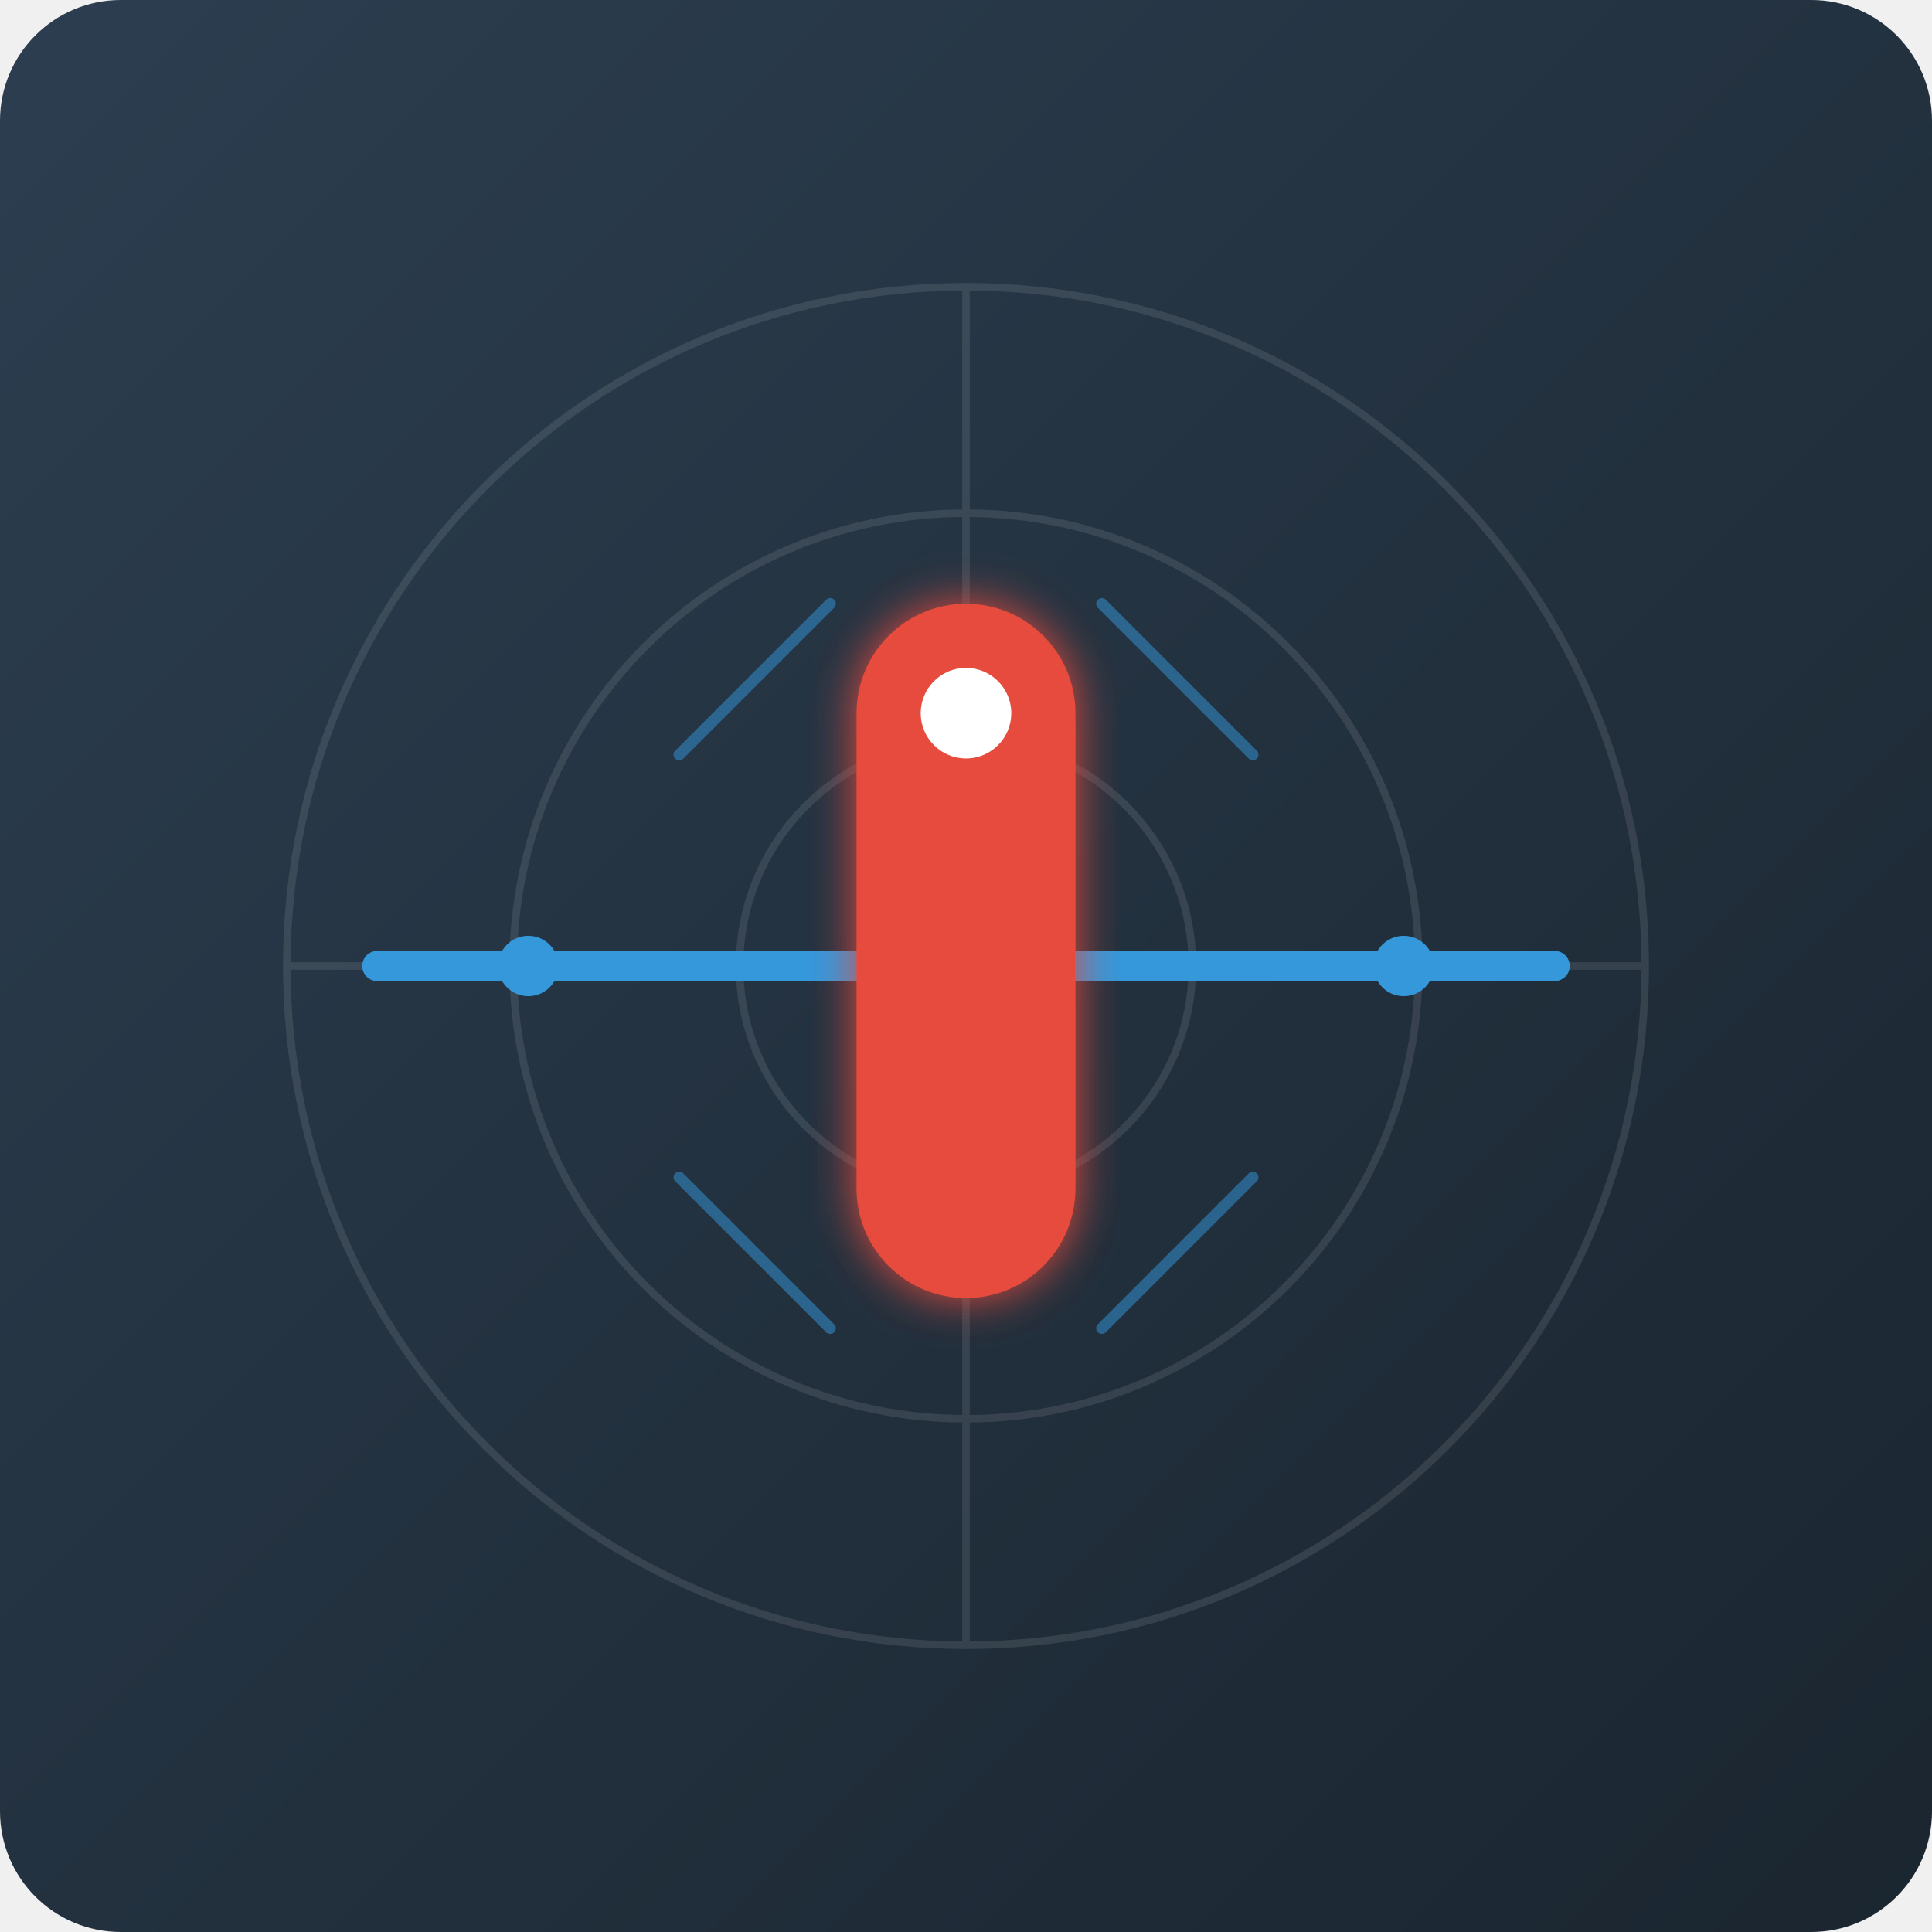
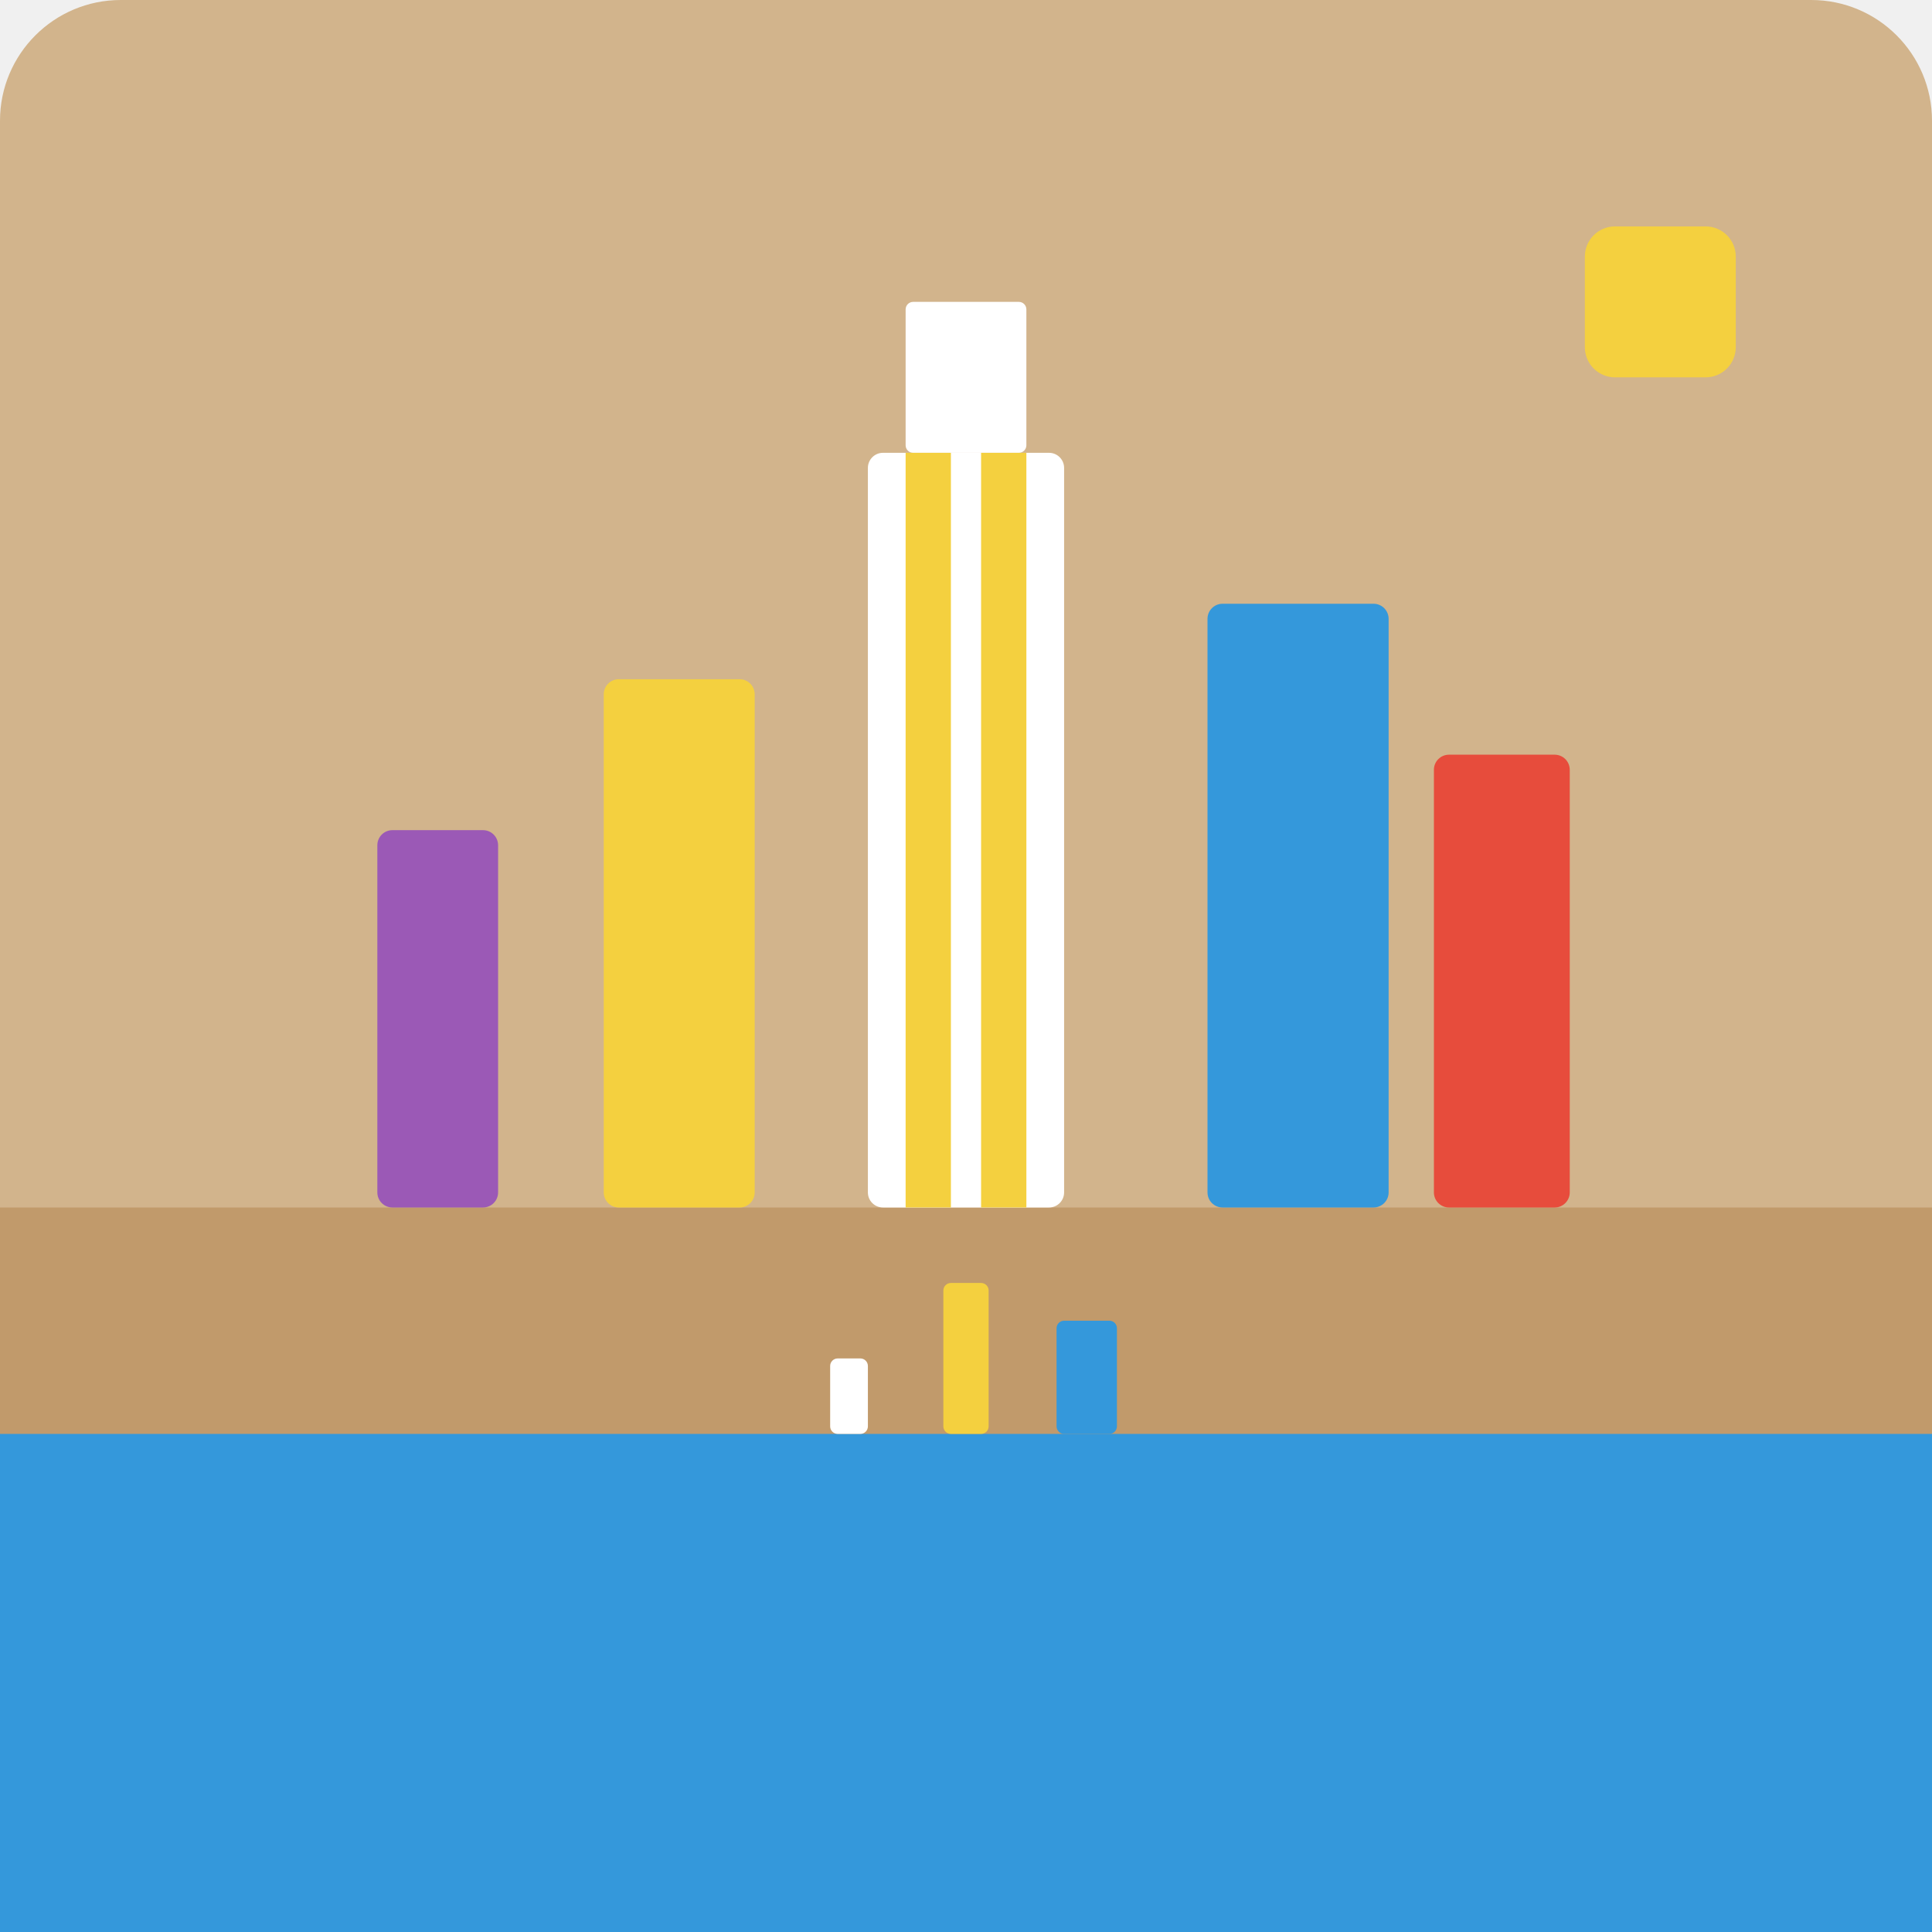
<svg xmlns="http://www.w3.org/2000/svg" width="512" height="512" viewBox="0 0 512 512">
-   <defs>
-     <linearGradient id="bg-gradient" x1="0%" y1="0%" x2="100%" y2="100%">
-       <stop offset="0%" style="stop-color:#2c3e50;stop-opacity:1" />
-       <stop offset="100%" style="stop-color:#1a252f;stop-opacity:1" />
-     </linearGradient>
-     <filter id="glow" x="-20%" y="-20%" width="140%" height="140%">
-       <feGaussianBlur stdDeviation="6" result="blur" />
-       <feComposite in="SourceGraphic" in2="blur" operator="over" />
-     </filter>
-   </defs>
-   <rect width="512" height="512" fill="url(#bg-gradient)" rx="32" ry="32" />
-   <g opacity="0.1">
-     <circle cx="256" cy="256" r="180" stroke="#ffffff" stroke-width="2" fill="none" />
-     <circle cx="256" cy="256" r="120" stroke="#ffffff" stroke-width="2" fill="none" />
-     <circle cx="256" cy="256" r="60" stroke="#ffffff" stroke-width="2" fill="none" />
-     <line x1="76" y1="256" x2="436" y2="256" stroke="#ffffff" stroke-width="2" />
-     <line x1="256" y1="76" x2="256" y2="436" stroke="#ffffff" stroke-width="2" />
-   </g>
-   <line x1="100" y1="256" x2="412" y2="256" stroke="#3498db" stroke-width="8" stroke-linecap="round" />
-   <circle cx="140" cy="256" r="8" fill="#3498db" />
-   <circle cx="256" cy="256" r="8" fill="#3498db" />
-   <circle cx="372" cy="256" r="8" fill="#3498db" />
-   <g filter="url(#glow)">
-     <path d="M256 160c-16 0-29 13-29 29v126c0 16 13 29 29 29s29-13 29-29V189c0-16-13-29-29-29z" fill="#e74c3c" />
-     <circle cx="256" cy="189" r="12" fill="#ffffff" />
-   </g>
-   <path d="M180 200L220 160M332 200L292 160M180 312L220 352M332 312L292 352" stroke="#3498db" stroke-width="3" stroke-linecap="round" opacity="0.5" />
+   <rect width="512" height="512" fill="#d2b48c" rx="32" ry="32" />
+   <rect x="0" y="320" width="512" height="192" fill="#c19a6b" />
+   <rect x="230" y="120" width="52" height="200" fill="#ffffff" rx="4" ry="4" />
+   <rect x="240" y="80" width="32" height="40" fill="#ffffff" rx="2" ry="2" />
+   <rect x="160" y="180" width="40" height="140" fill="#f4d03f" rx="4" ry="4" />
+   <rect x="320" y="160" width="48" height="160" fill="#3498db" rx="4" ry="4" />
+   <rect x="100" y="220" width="32" height="100" fill="#9b59b6" rx="4" ry="4" />
+   <rect x="380" y="200" width="36" height="120" fill="#e74c3c" rx="4" ry="4" />
+   <rect x="240" y="120" width="12" height="200" fill="#f4d03f" />
+   <rect x="260" y="120" width="12" height="200" fill="#f4d03f" />
+   <rect x="0" y="380" width="512" height="132" fill="#3498db" />
+   <rect x="250" y="340" width="12" height="40" fill="#f4d03f" rx="2" ry="2" />
+   <rect x="280" y="350" width="16" height="30" fill="#3498db" rx="2" ry="2" />
+   <rect x="220" y="360" width="10" height="20" fill="#ffffff" rx="2" ry="2" />
+   <rect x="420" y="60" width="40" height="40" fill="#f4d03f" rx="8" ry="8" />
</svg>
